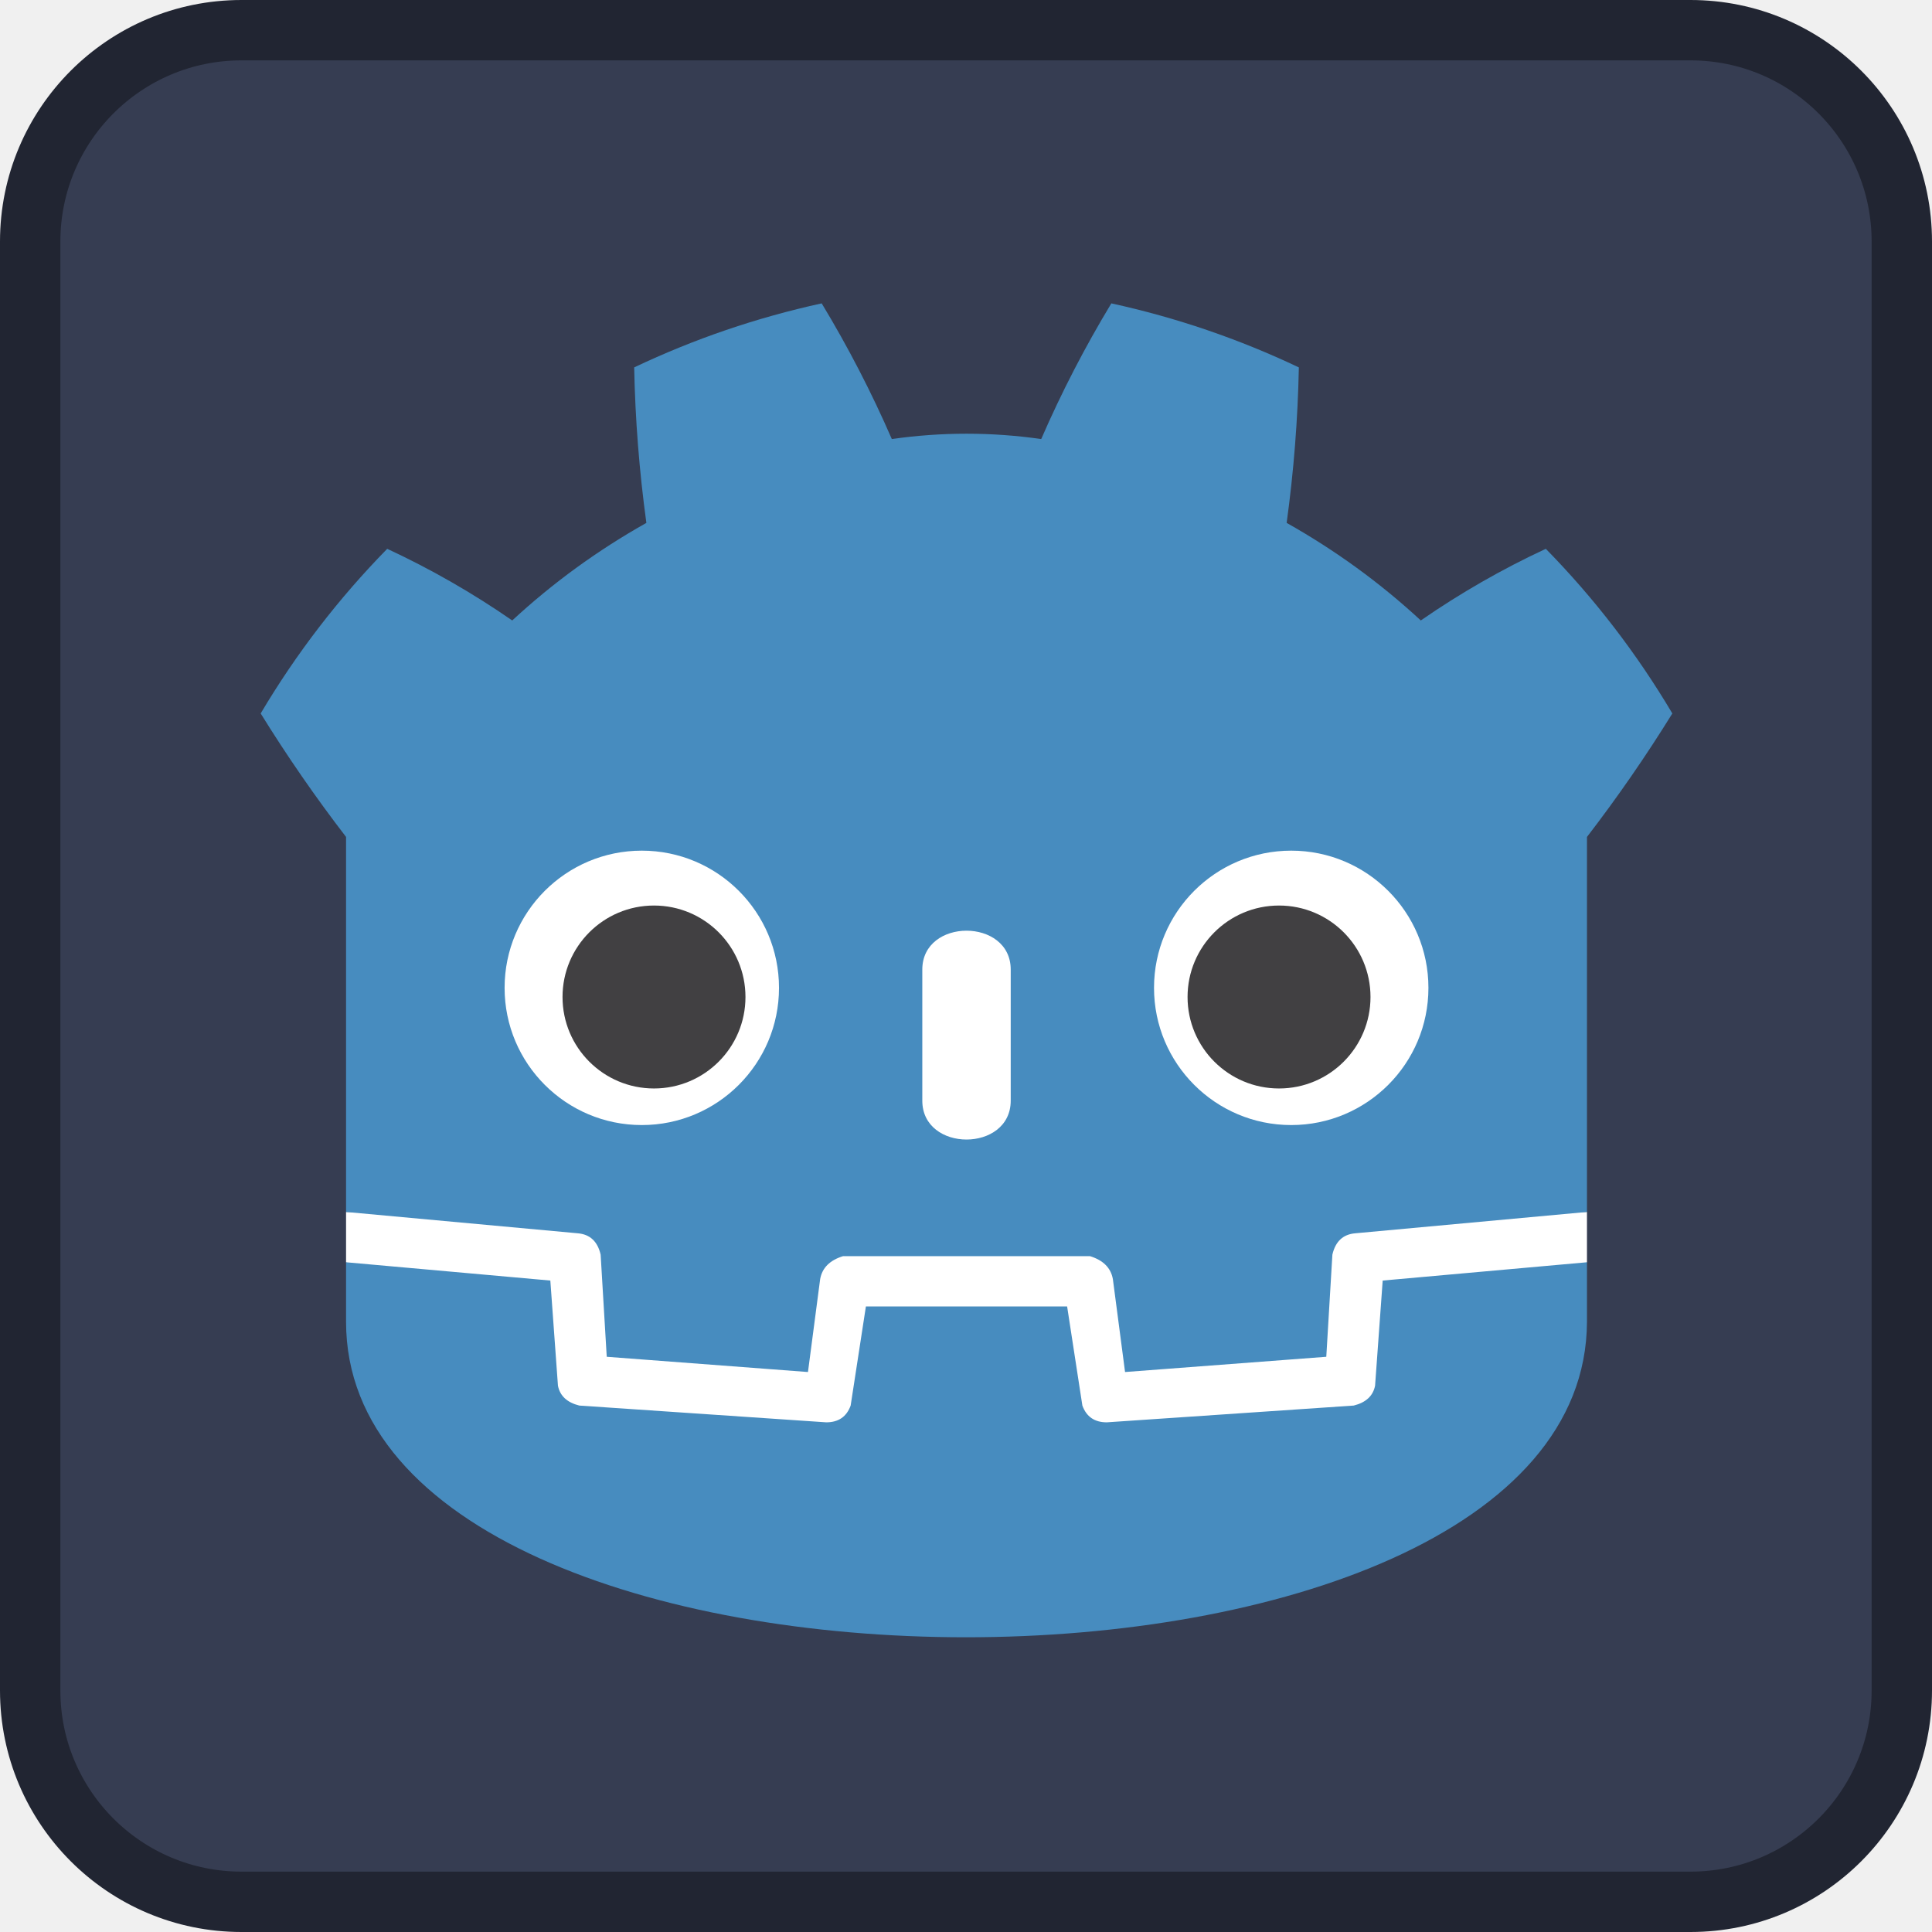
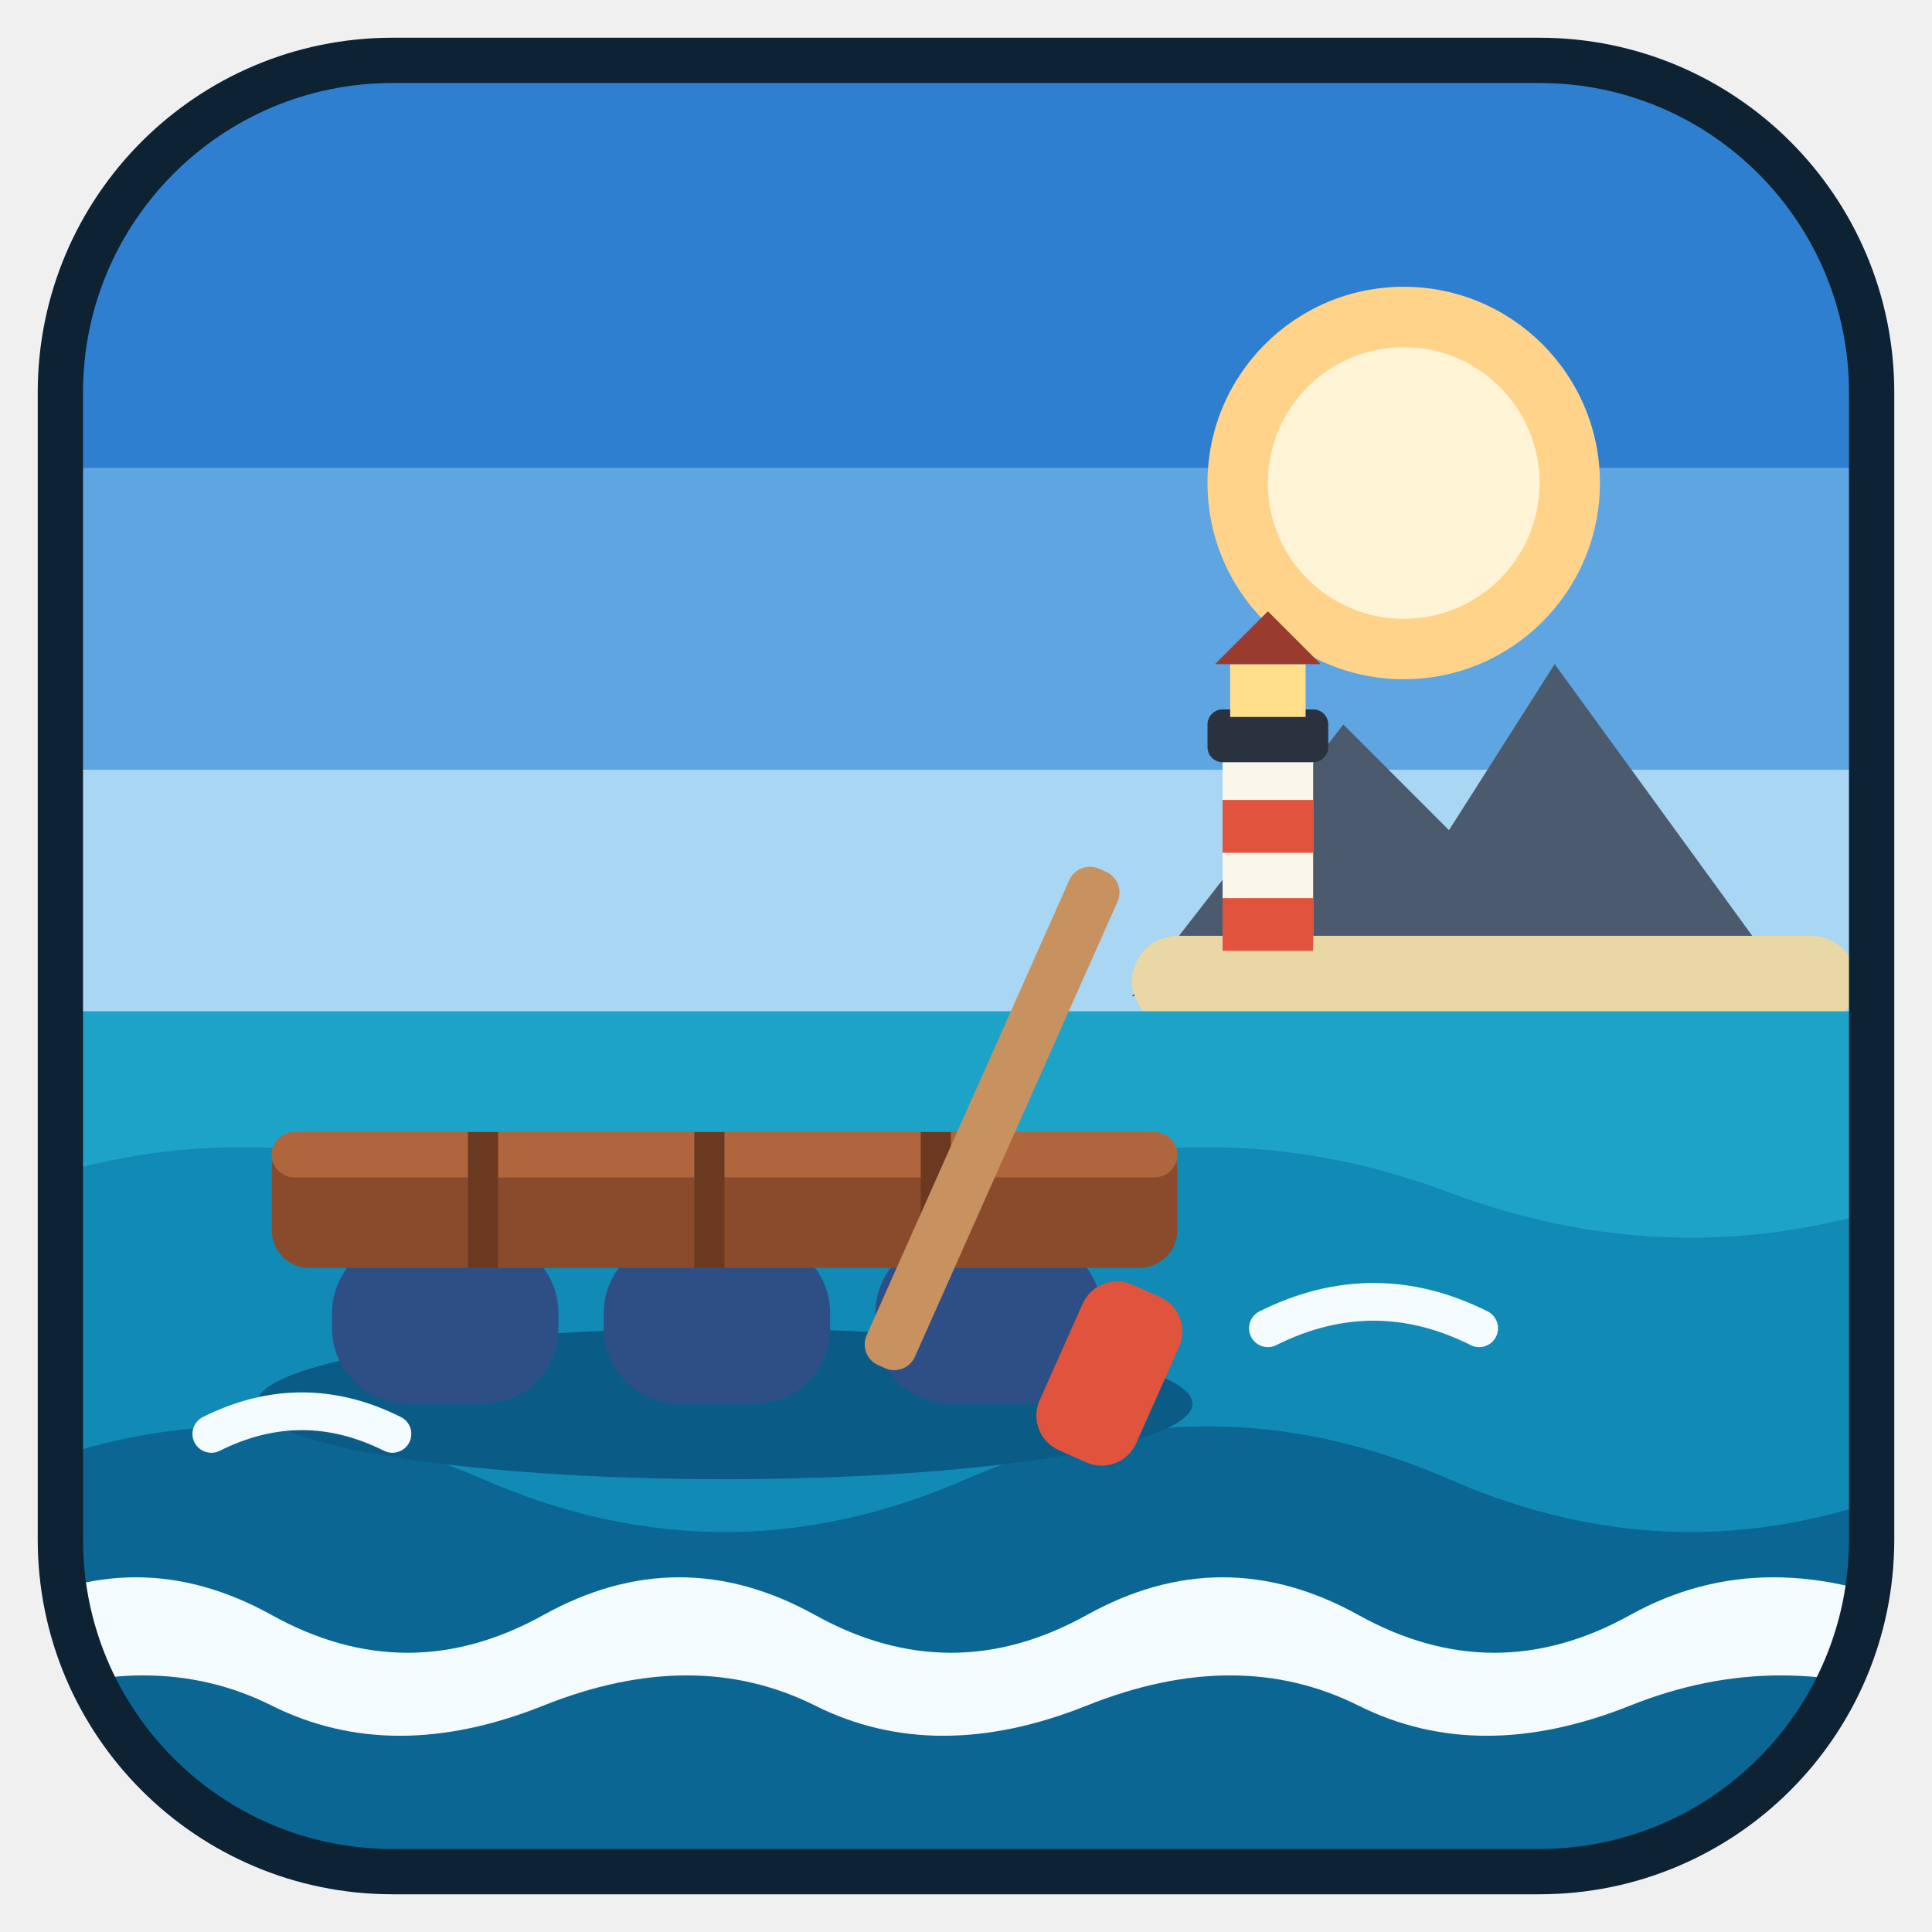
- <svg xmlns="http://www.w3.org/2000/svg" width="128" height="128">
-   <rect width="124" height="124" x="2" y="2" fill="#363d52" stroke="#212532" stroke-width="4" rx="14" />
-   <g fill="#fff" transform="translate(12.322 12.322)scale(.101)">
-     <path d="M105 673v33q407 354 814 0v-33z" />
-     <path fill="#478cbf" d="m105 673 152 14q12 1 15 14l4 67 132 10 8-61q2-11 15-15h162q13 4 15 15l8 61 132-10 4-67q3-13 15-14l152-14V427q30-39 56-81-35-59-83-108-43 20-82 47-40-37-88-64 7-51 8-102-59-28-123-42-26 43-46 89-49-7-98 0-20-46-46-89-64 14-123 42 1 51 8 102-48 27-88 64-39-27-82-47-48 49-83 108 26 42 56 81zm0 33v39c0 276 813 276 814 0v-39l-134 12-5 69q-2 10-14 13l-162 11q-12 0-16-11l-10-65H446l-10 65q-4 11-16 11l-162-11q-12-3-14-13l-5-69z" />
-     <path d="M483 600c0 34 58 34 58 0v-86c0-34-58-34-58 0z" />
-     <circle cx="725" cy="526" r="90" />
-     <circle cx="299" cy="526" r="90" />
+ <svg xmlns="http://www.w3.org/2000/svg" width="256" height="256" viewBox="0 0 256 256">
+   <defs>
+     <clipPath id="tile">
+       <rect x="8" y="8" width="240" height="240" rx="44" />
+     </clipPath>
+   </defs>
+   <g clip-path="url(#tile)">
+     <rect x="0" y="0" width="256" height="256" fill="#2f7fd0" />
+     <rect x="0" y="62" width="256" height="200" fill="#5ea5e2" />
+     <rect x="0" y="102" width="256" height="160" fill="#a9d6f2" />
+     <circle cx="186" cy="64" r="26" fill="#ffd48a" />
+     <circle cx="186" cy="64" r="18" fill="#fff4d6" />
+     <path d="M150 132 L178 96 L192 110 L206 88 L238 132 Z" fill="#4c5a6e" />
+     <rect x="150" y="124" width="96" height="12" rx="6" fill="#e9d7a6" />
+     <rect x="162" y="100" width="12" height="26" fill="#fbf6ec" />
+     <rect x="162" y="106" width="12" height="7" fill="#e0533d" />
+     <rect x="162" y="119" width="12" height="7" fill="#e0533d" />
+     <rect x="160" y="94" width="16" height="7" rx="2" fill="#2a3240" />
+     <rect x="163" y="88" width="10" height="7" fill="#ffe08a" />
+     <path d="M161 88 L168 81 L175 88 Z" fill="#9a3b2f" />
+     <rect x="0" y="134" width="256" height="130" fill="#1ea3c8" />
+     <path d="M0 158 Q32 146 64 158 T128 158 T192 158 T256 158 V256 H0 Z" fill="#118ab5" />
+     <path d="M0 196 Q32 182 64 196 T128 196 T192 196 T256 196 V256 H0 Z" fill="#0b6694" />
+     <ellipse cx="96" cy="186" rx="62" ry="10" fill="#0a5c86" />
+     <rect x="44" y="164" width="30" height="22" rx="10" fill="#2e4f86" />
+     <rect x="80" y="164" width="30" height="22" rx="10" fill="#2e4f86" />
+     <rect x="116" y="164" width="30" height="22" rx="10" fill="#2e4f86" />
+     <rect x="36" y="150" width="120" height="18" rx="5" fill="#8a4b2c" />
+     <rect x="36" y="150" width="120" height="6" rx="3" fill="#b0663c" />
+     <rect x="62" y="150" width="4" height="18" fill="#6b3920" />
+     <rect x="92" y="150" width="4" height="18" fill="#6b3920" />
+     <rect x="122" y="150" width="4" height="18" fill="#6b3920" />
+     <rect x="128" y="112" width="7" height="72" rx="3" transform="rotate(24 131 148)" fill="#c89160" />
+     <rect x="140" y="170" width="14" height="24" rx="5" transform="rotate(24 147 182)" fill="#e0533d" />
+     <path d="M0 214 Q18 204 36 214 T72 214 T108 214 T144 214 T180 214 T216 214 T256 214 V226 Q236 218 216 226 T180 226 T144 226 T108 226 T72 226 T36 226 T0 226 Z" fill="#f4fbff" />
+     <path d="M28 190 Q40 184 52 190" stroke="#f4fbff" stroke-width="5" fill="none" stroke-linecap="round" />
+     <path d="M168 176 Q182 169 196 176" stroke="#f4fbff" stroke-width="5" fill="none" stroke-linecap="round" />
  </g>
-   <g fill="#414042" transform="translate(12.322 12.322)scale(.101)">
-     <circle cx="307" cy="532" r="60" />
-     <circle cx="717" cy="532" r="60" />
-   </g>
+   <rect x="8" y="8" width="240" height="240" rx="44" fill="none" stroke="#0d2233" stroke-width="6" />
</svg>
